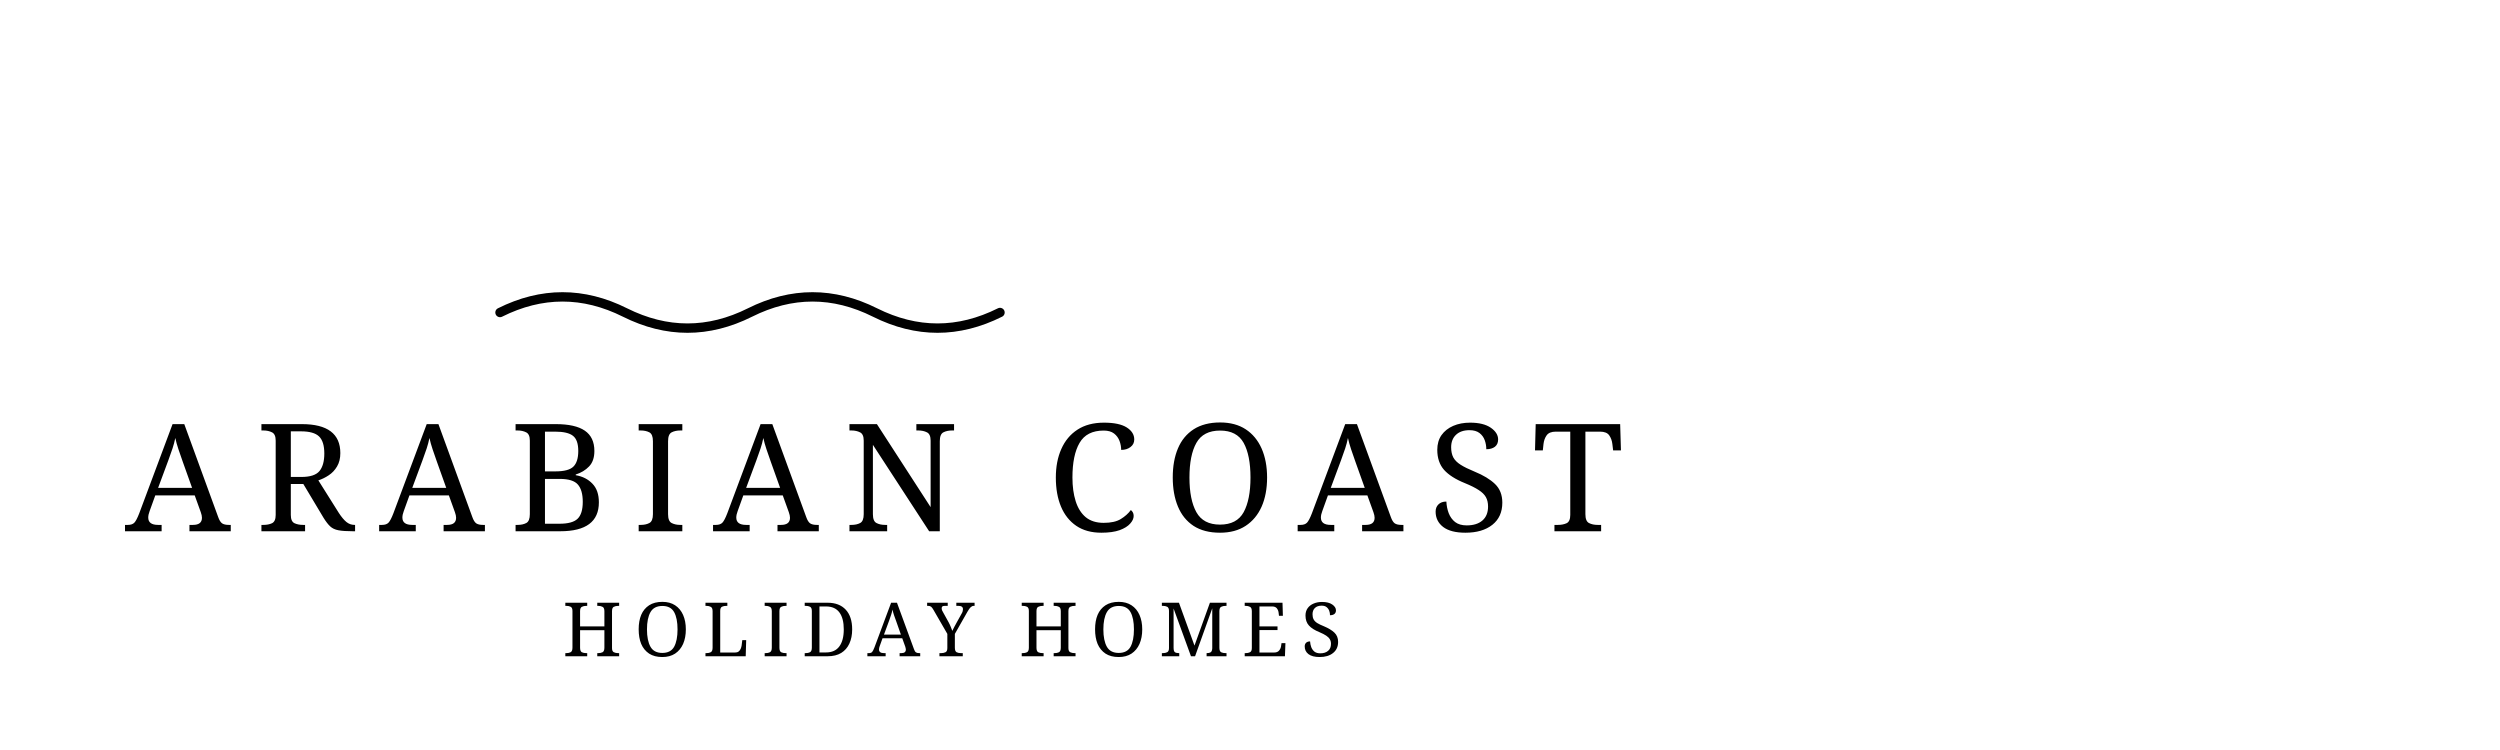
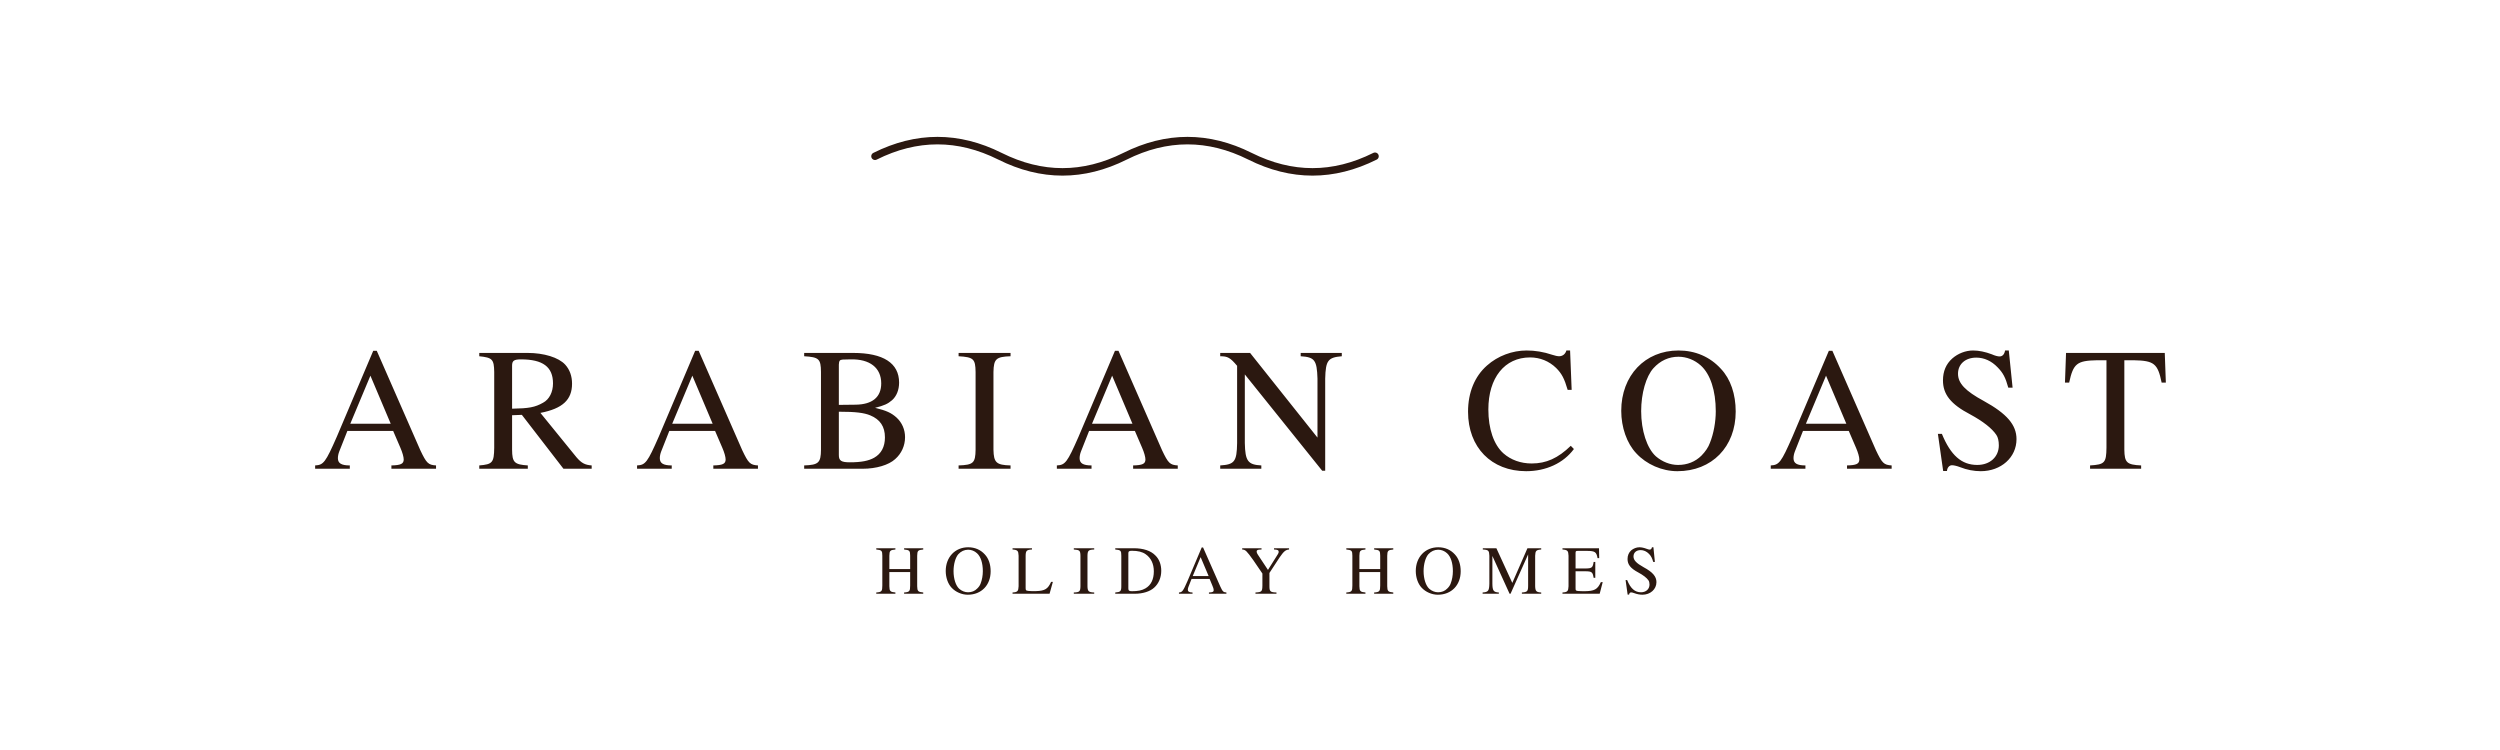
<svg xmlns="http://www.w3.org/2000/svg" width="400" height="120" viewBox="0 0 400 120" fill="none">
-   <path d="M 80 50 Q 90 45 100 50 Q 110 55 120 50 Q 130 45 140 50 Q 150 55 160 50" stroke="currentColor" stroke-width="1.5" fill="none" stroke-linecap="round" />
-   <text x="20" y="85" font-family="serif" font-size="24" font-weight="400" letter-spacing="4" fill="currentColor">ARABIAN COAST</text>
-   <text x="90" y="105" font-family="serif" font-size="12" font-weight="300" letter-spacing="2" fill="currentColor">HOLIDAY HOMES</text>
+   <path d="M 140 25 Q 150 20 160 25 Q 170 30 180 25 Q 190 20 200 25 Q 210 30 220 25" stroke="#2B1810" stroke-width="1.2" fill="none" stroke-linecap="round" />
+   <text x="50" y="75" font-family="Times, serif" font-size="28" font-weight="400" letter-spacing="6" fill="#2B1810">ARABIAN COAST</text>
+   <text x="140" y="95" font-family="Times, serif" font-size="11" font-weight="300" letter-spacing="3" fill="#2B1810">HOLIDAY HOMES</text>
</svg>
